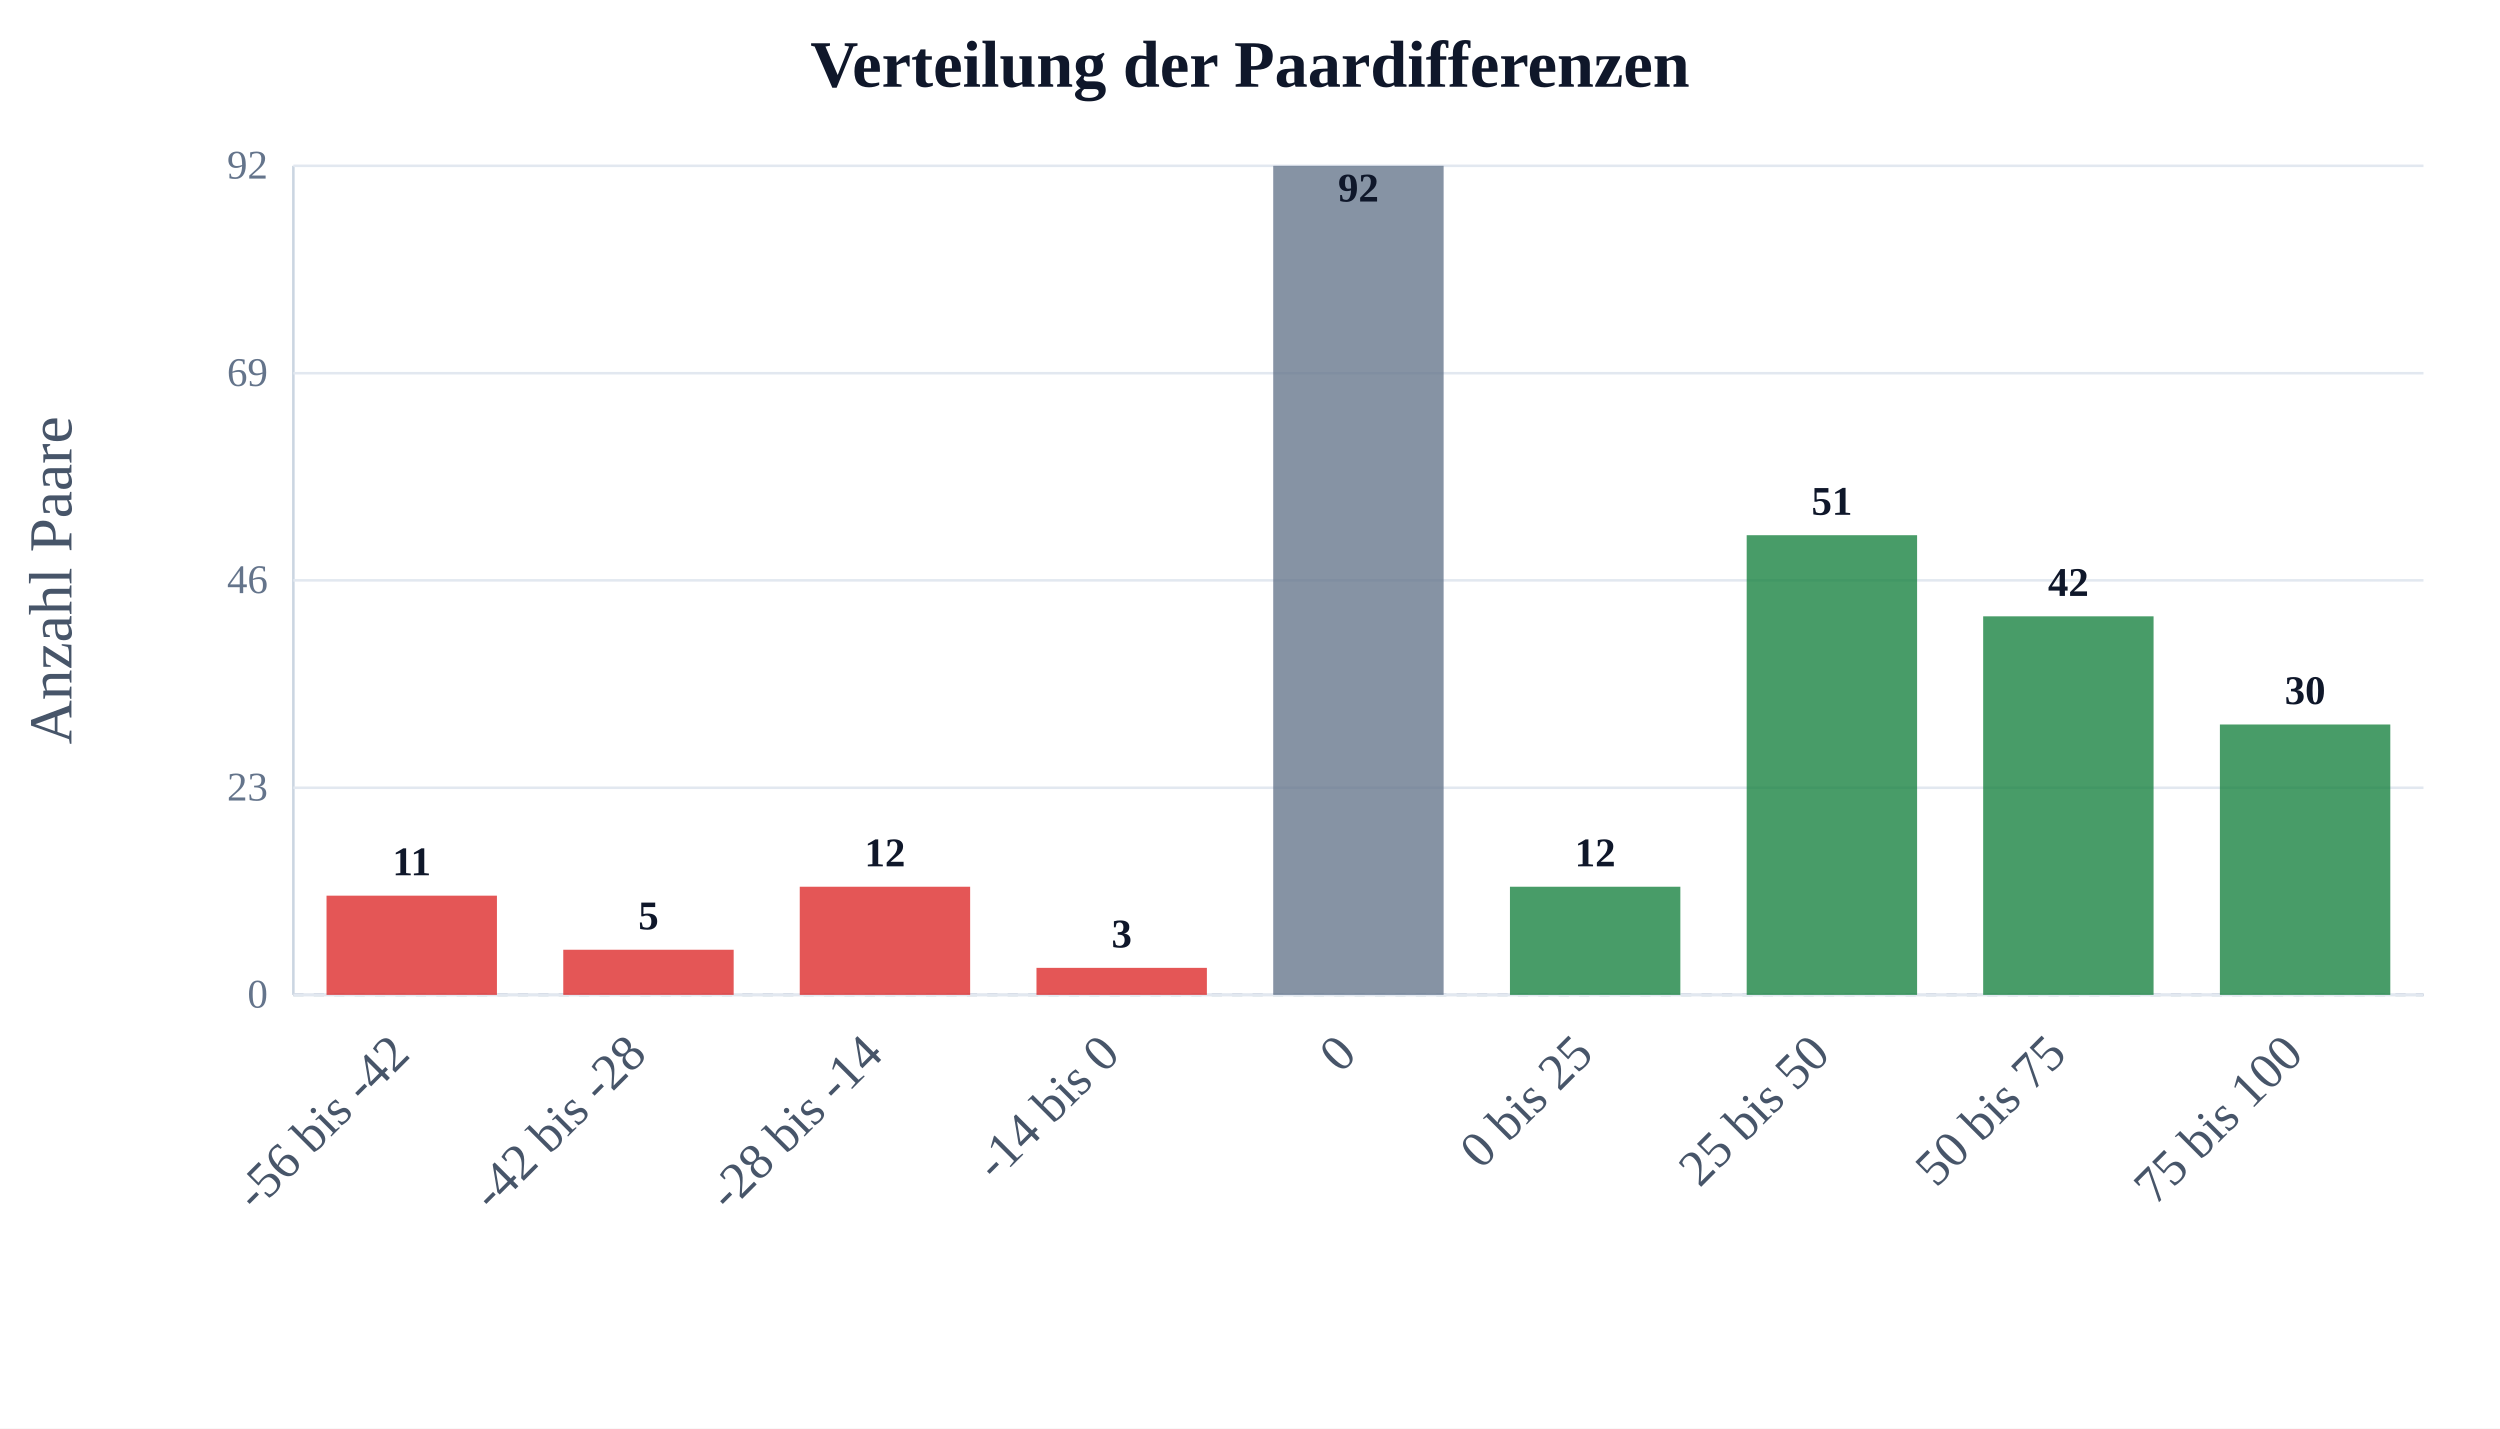
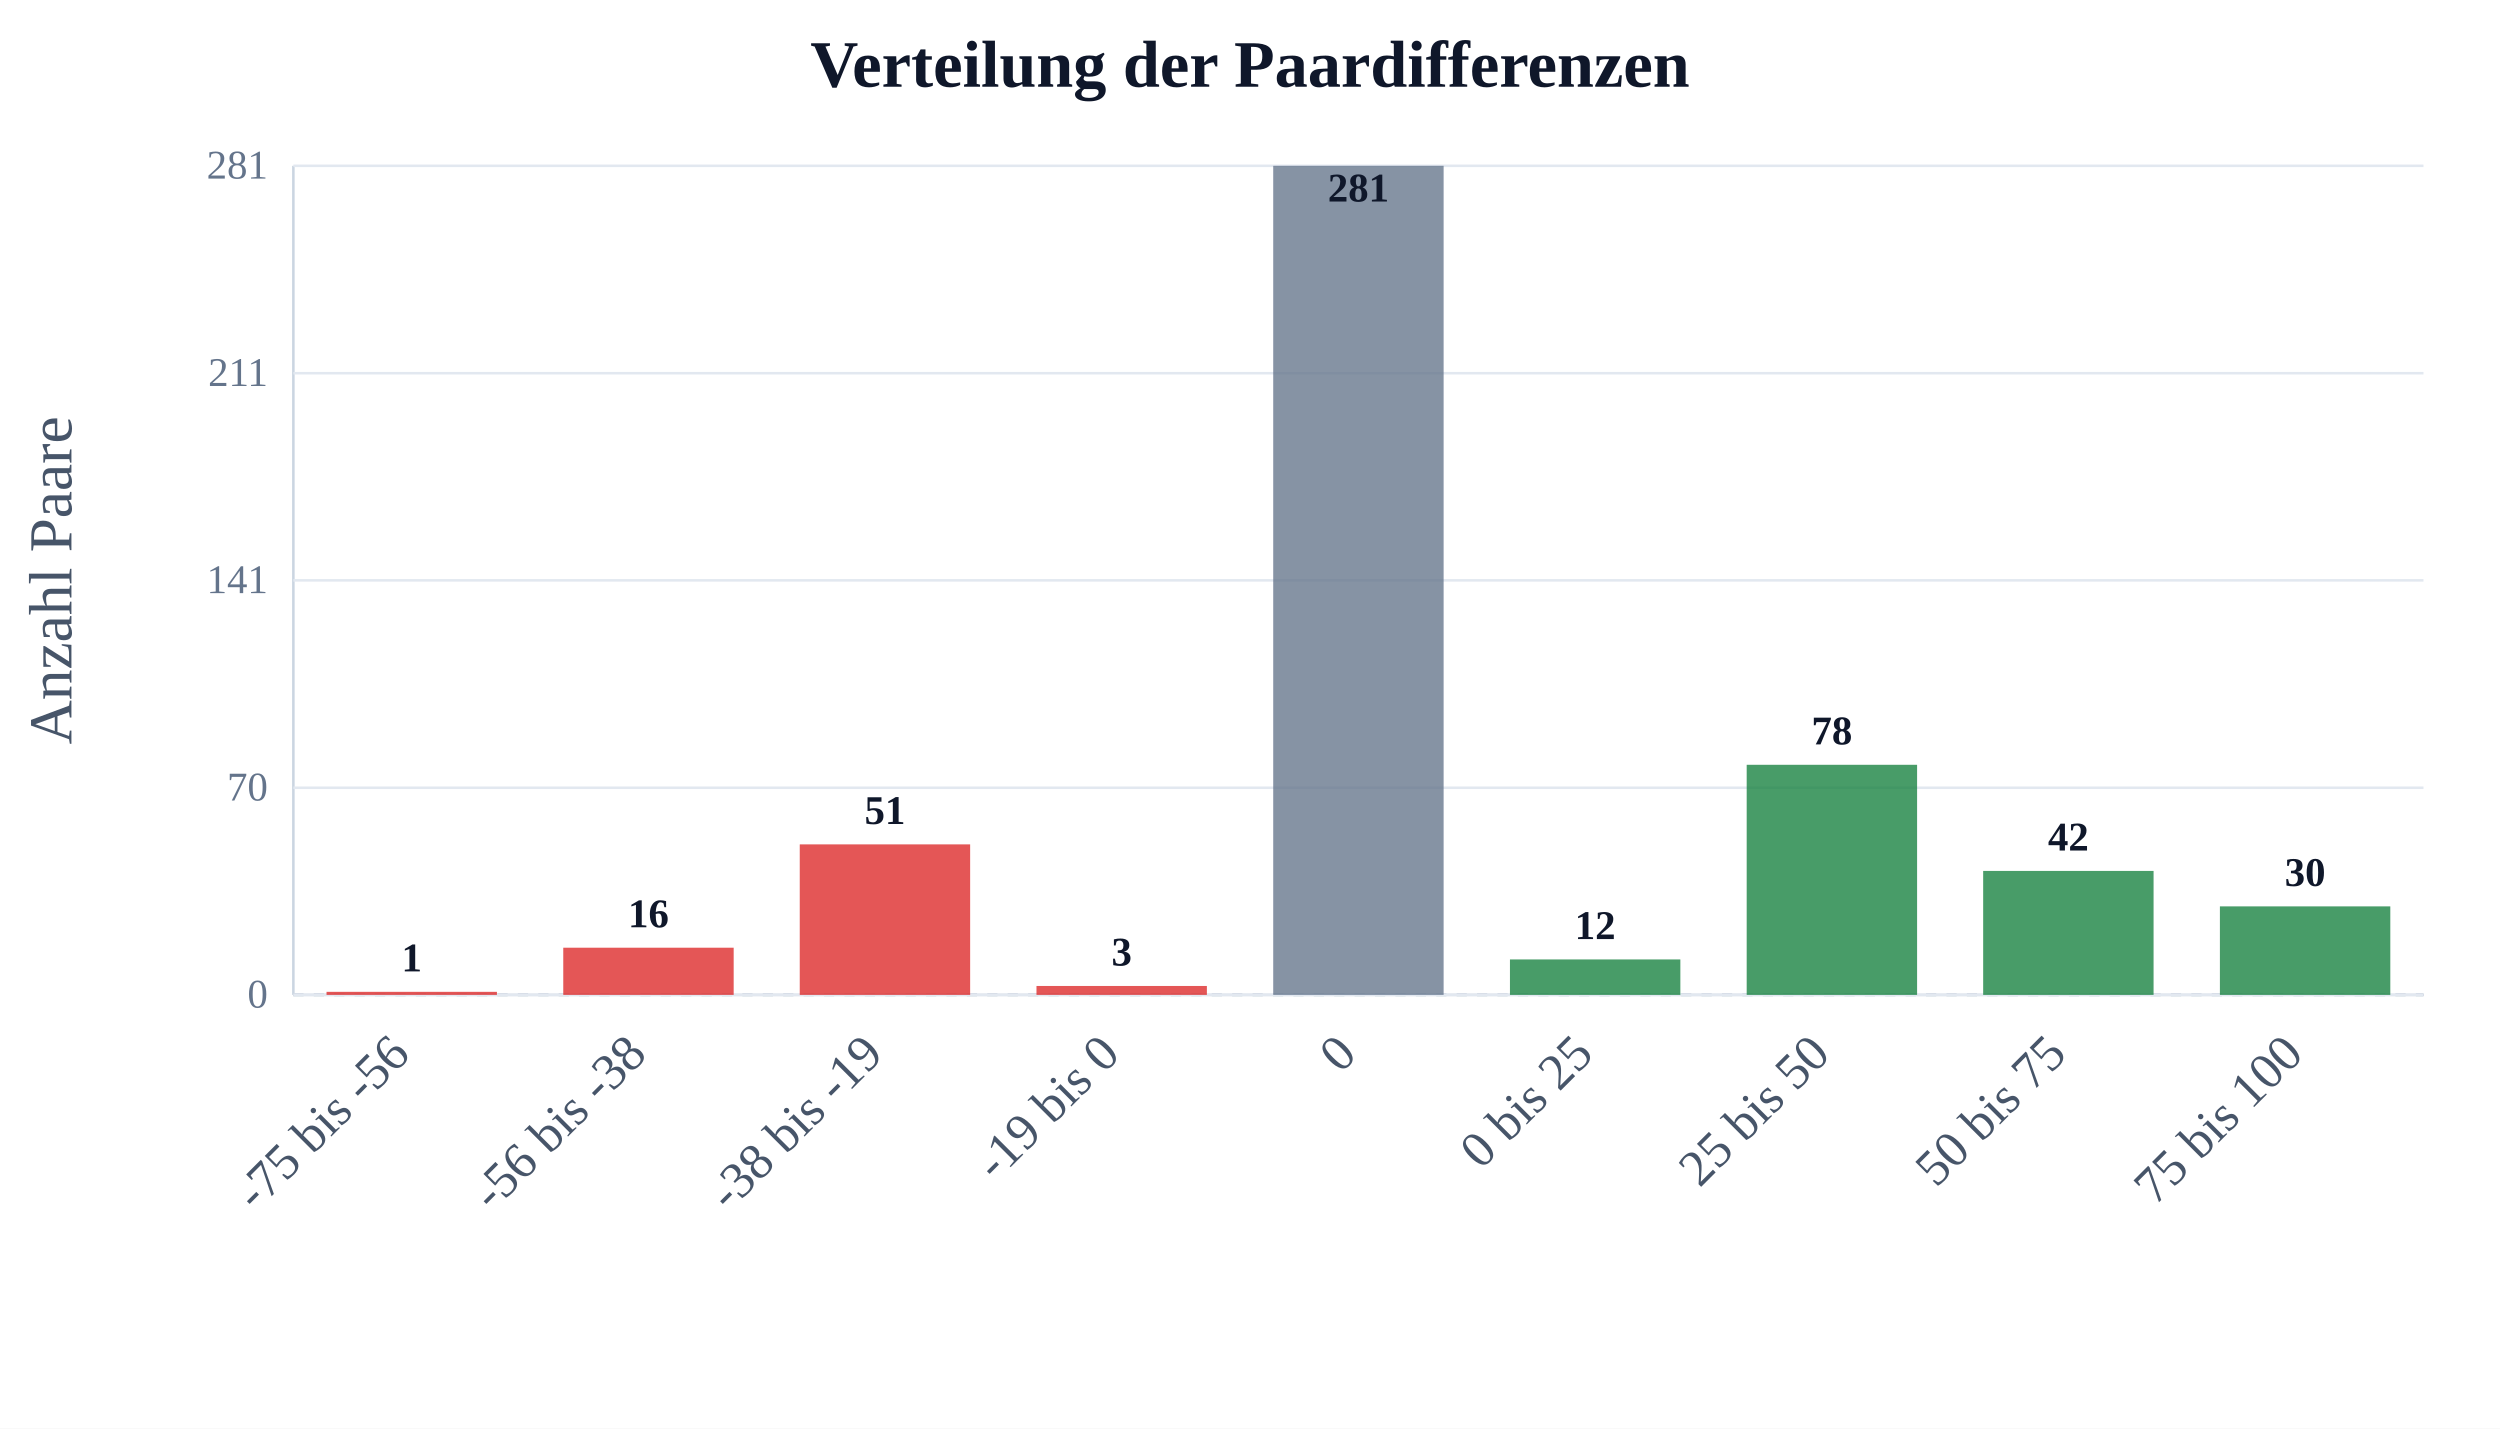
<svg xmlns="http://www.w3.org/2000/svg" width="980" height="560" viewBox="0 0 980 560" role="img" aria-label="Verteilung der Paardifferenzen">
  <rect width="100%" height="100%" fill="white" />
  <text x="490" y="34" text-anchor="middle" font-size="26" font-weight="700" fill="#0f172a">Verteilung der Paardifferenzen</text>
  <text x="28" y="227.5" transform="rotate(-90 28 227.5)" text-anchor="middle" font-size="24" fill="#475569">Anzahl Paare</text>
  <line x1="115" y1="390.0" x2="950" y2="390.0" stroke="#94a3b8" stroke-dasharray="4 4" />
  <line x1="115" y1="65" x2="115" y2="390" stroke="#cbd5e1" />
  <line x1="115" y1="390" x2="950" y2="390" stroke="#cbd5e1" />
  <line x1="115" y1="390.0" x2="950" y2="390.0" stroke="#e2e8f0" />
  <text x="105" y="395.0" text-anchor="end" font-size="16" fill="#64748b">0</text>
  <line x1="115" y1="308.8" x2="950" y2="308.8" stroke="#e2e8f0" />
-   <text x="105" y="313.8" text-anchor="end" font-size="16" fill="#64748b">23</text>
+   <text x="105" y="313.8" text-anchor="end" font-size="16" fill="#64748b">70</text>
  <line x1="115" y1="227.5" x2="950" y2="227.5" stroke="#e2e8f0" />
-   <text x="105" y="232.5" text-anchor="end" font-size="16" fill="#64748b">46</text>
+   <text x="105" y="232.5" text-anchor="end" font-size="16" fill="#64748b">141</text>
  <line x1="115" y1="146.3" x2="950" y2="146.3" stroke="#e2e8f0" />
-   <text x="105" y="151.3" text-anchor="end" font-size="16" fill="#64748b">69</text>
+   <text x="105" y="151.3" text-anchor="end" font-size="16" fill="#64748b">211</text>
  <line x1="115" y1="65.0" x2="950" y2="65.0" stroke="#e2e8f0" />
-   <text x="105" y="70.0" text-anchor="end" font-size="16" fill="#64748b">92</text>
-   <rect x="128.0" y="351.1" width="66.8" height="38.9" fill="#dc2626" opacity="0.78" />
-   <text x="161.4" y="343.1" text-anchor="middle" font-size="16" font-weight="700" fill="#0f172a">11</text>
-   <rect x="220.8" y="372.3" width="66.8" height="17.7" fill="#dc2626" opacity="0.78" />
-   <text x="254.2" y="364.3" text-anchor="middle" font-size="16" font-weight="700" fill="#0f172a">5</text>
-   <rect x="313.5" y="347.6" width="66.8" height="42.4" fill="#dc2626" opacity="0.78" />
-   <text x="346.9" y="339.6" text-anchor="middle" font-size="16" font-weight="700" fill="#0f172a">12</text>
-   <rect x="406.3" y="379.4" width="66.8" height="10.6" fill="#dc2626" opacity="0.78" />
-   <text x="439.7" y="371.4" text-anchor="middle" font-size="16" font-weight="700" fill="#0f172a">3</text>
+   <text x="105" y="70.0" text-anchor="end" font-size="16" fill="#64748b">281</text>
+   <rect x="128.0" y="388.8" width="66.8" height="1.2" fill="#dc2626" opacity="0.78" />
+   <text x="161.4" y="380.8" text-anchor="middle" font-size="16" font-weight="700" fill="#0f172a">1</text>
+   <rect x="220.8" y="371.5" width="66.8" height="18.5" fill="#dc2626" opacity="0.78" />
+   <text x="254.2" y="363.5" text-anchor="middle" font-size="16" font-weight="700" fill="#0f172a">16</text>
+   <rect x="313.5" y="331.0" width="66.8" height="59.0" fill="#dc2626" opacity="0.78" />
+   <text x="346.9" y="323.0" text-anchor="middle" font-size="16" font-weight="700" fill="#0f172a">51</text>
+   <rect x="406.3" y="386.5" width="66.8" height="3.5" fill="#dc2626" opacity="0.78" />
+   <text x="439.7" y="378.5" text-anchor="middle" font-size="16" font-weight="700" fill="#0f172a">3</text>
  <rect x="499.1" y="65.0" width="66.8" height="325.0" fill="#64748b" opacity="0.78" />
-   <text x="532.5" y="79.0" text-anchor="middle" font-size="16" font-weight="700" fill="#0f172a">92</text>
-   <rect x="591.9" y="347.6" width="66.8" height="42.4" fill="#15803d" opacity="0.78" />
-   <text x="625.3" y="339.6" text-anchor="middle" font-size="16" font-weight="700" fill="#0f172a">12</text>
-   <rect x="684.7" y="209.8" width="66.8" height="180.2" fill="#15803d" opacity="0.78" />
-   <text x="718.1" y="201.8" text-anchor="middle" font-size="16" font-weight="700" fill="#0f172a">51</text>
-   <rect x="777.4" y="241.6" width="66.8" height="148.4" fill="#15803d" opacity="0.78" />
-   <text x="810.8" y="233.6" text-anchor="middle" font-size="16" font-weight="700" fill="#0f172a">42</text>
-   <rect x="870.2" y="284.0" width="66.8" height="106.0" fill="#15803d" opacity="0.78" />
-   <text x="903.6" y="276.0" text-anchor="middle" font-size="16" font-weight="700" fill="#0f172a">30</text>
-   <text x="161.4" y="414.0" transform="rotate(-45 161.4 414.0)" font-size="20" text-anchor="end" fill="#475569">-56 bis -42</text>
-   <text x="254.2" y="414.0" transform="rotate(-45 254.2 414.0)" font-size="20" text-anchor="end" fill="#475569">-42 bis -28</text>
-   <text x="346.9" y="414.0" transform="rotate(-45 346.9 414.0)" font-size="20" text-anchor="end" fill="#475569">-28 bis -14</text>
-   <text x="439.7" y="414.0" transform="rotate(-45 439.7 414.0)" font-size="20" text-anchor="end" fill="#475569">-14 bis 0</text>
+   <text x="532.5" y="79.0" text-anchor="middle" font-size="16" font-weight="700" fill="#0f172a">281</text>
+   <rect x="591.9" y="376.1" width="66.8" height="13.9" fill="#15803d" opacity="0.78" />
+   <text x="625.3" y="368.1" text-anchor="middle" font-size="16" font-weight="700" fill="#0f172a">12</text>
+   <rect x="684.7" y="299.8" width="66.8" height="90.2" fill="#15803d" opacity="0.78" />
+   <text x="718.1" y="291.8" text-anchor="middle" font-size="16" font-weight="700" fill="#0f172a">78</text>
+   <rect x="777.4" y="341.4" width="66.8" height="48.6" fill="#15803d" opacity="0.78" />
+   <text x="810.8" y="333.4" text-anchor="middle" font-size="16" font-weight="700" fill="#0f172a">42</text>
+   <rect x="870.2" y="355.3" width="66.8" height="34.7" fill="#15803d" opacity="0.78" />
+   <text x="903.6" y="347.3" text-anchor="middle" font-size="16" font-weight="700" fill="#0f172a">30</text>
+   <text x="161.4" y="414.0" transform="rotate(-45 161.4 414.0)" font-size="20" text-anchor="end" fill="#475569">-75 bis -56</text>
+   <text x="254.2" y="414.0" transform="rotate(-45 254.2 414.0)" font-size="20" text-anchor="end" fill="#475569">-56 bis -38</text>
+   <text x="346.9" y="414.0" transform="rotate(-45 346.9 414.0)" font-size="20" text-anchor="end" fill="#475569">-38 bis -19</text>
+   <text x="439.7" y="414.0" transform="rotate(-45 439.7 414.0)" font-size="20" text-anchor="end" fill="#475569">-19 bis 0</text>
  <text x="532.5" y="414.0" transform="rotate(-45 532.5 414.0)" font-size="20" text-anchor="end" fill="#475569">0</text>
  <text x="625.3" y="414.0" transform="rotate(-45 625.3 414.0)" font-size="20" text-anchor="end" fill="#475569">0 bis 25</text>
  <text x="718.1" y="414.0" transform="rotate(-45 718.1 414.0)" font-size="20" text-anchor="end" fill="#475569">25 bis 50</text>
  <text x="810.8" y="414.0" transform="rotate(-45 810.8 414.0)" font-size="20" text-anchor="end" fill="#475569">50 bis 75</text>
  <text x="903.6" y="414.0" transform="rotate(-45 903.6 414.0)" font-size="20" text-anchor="end" fill="#475569">75 bis 100</text>
</svg>
